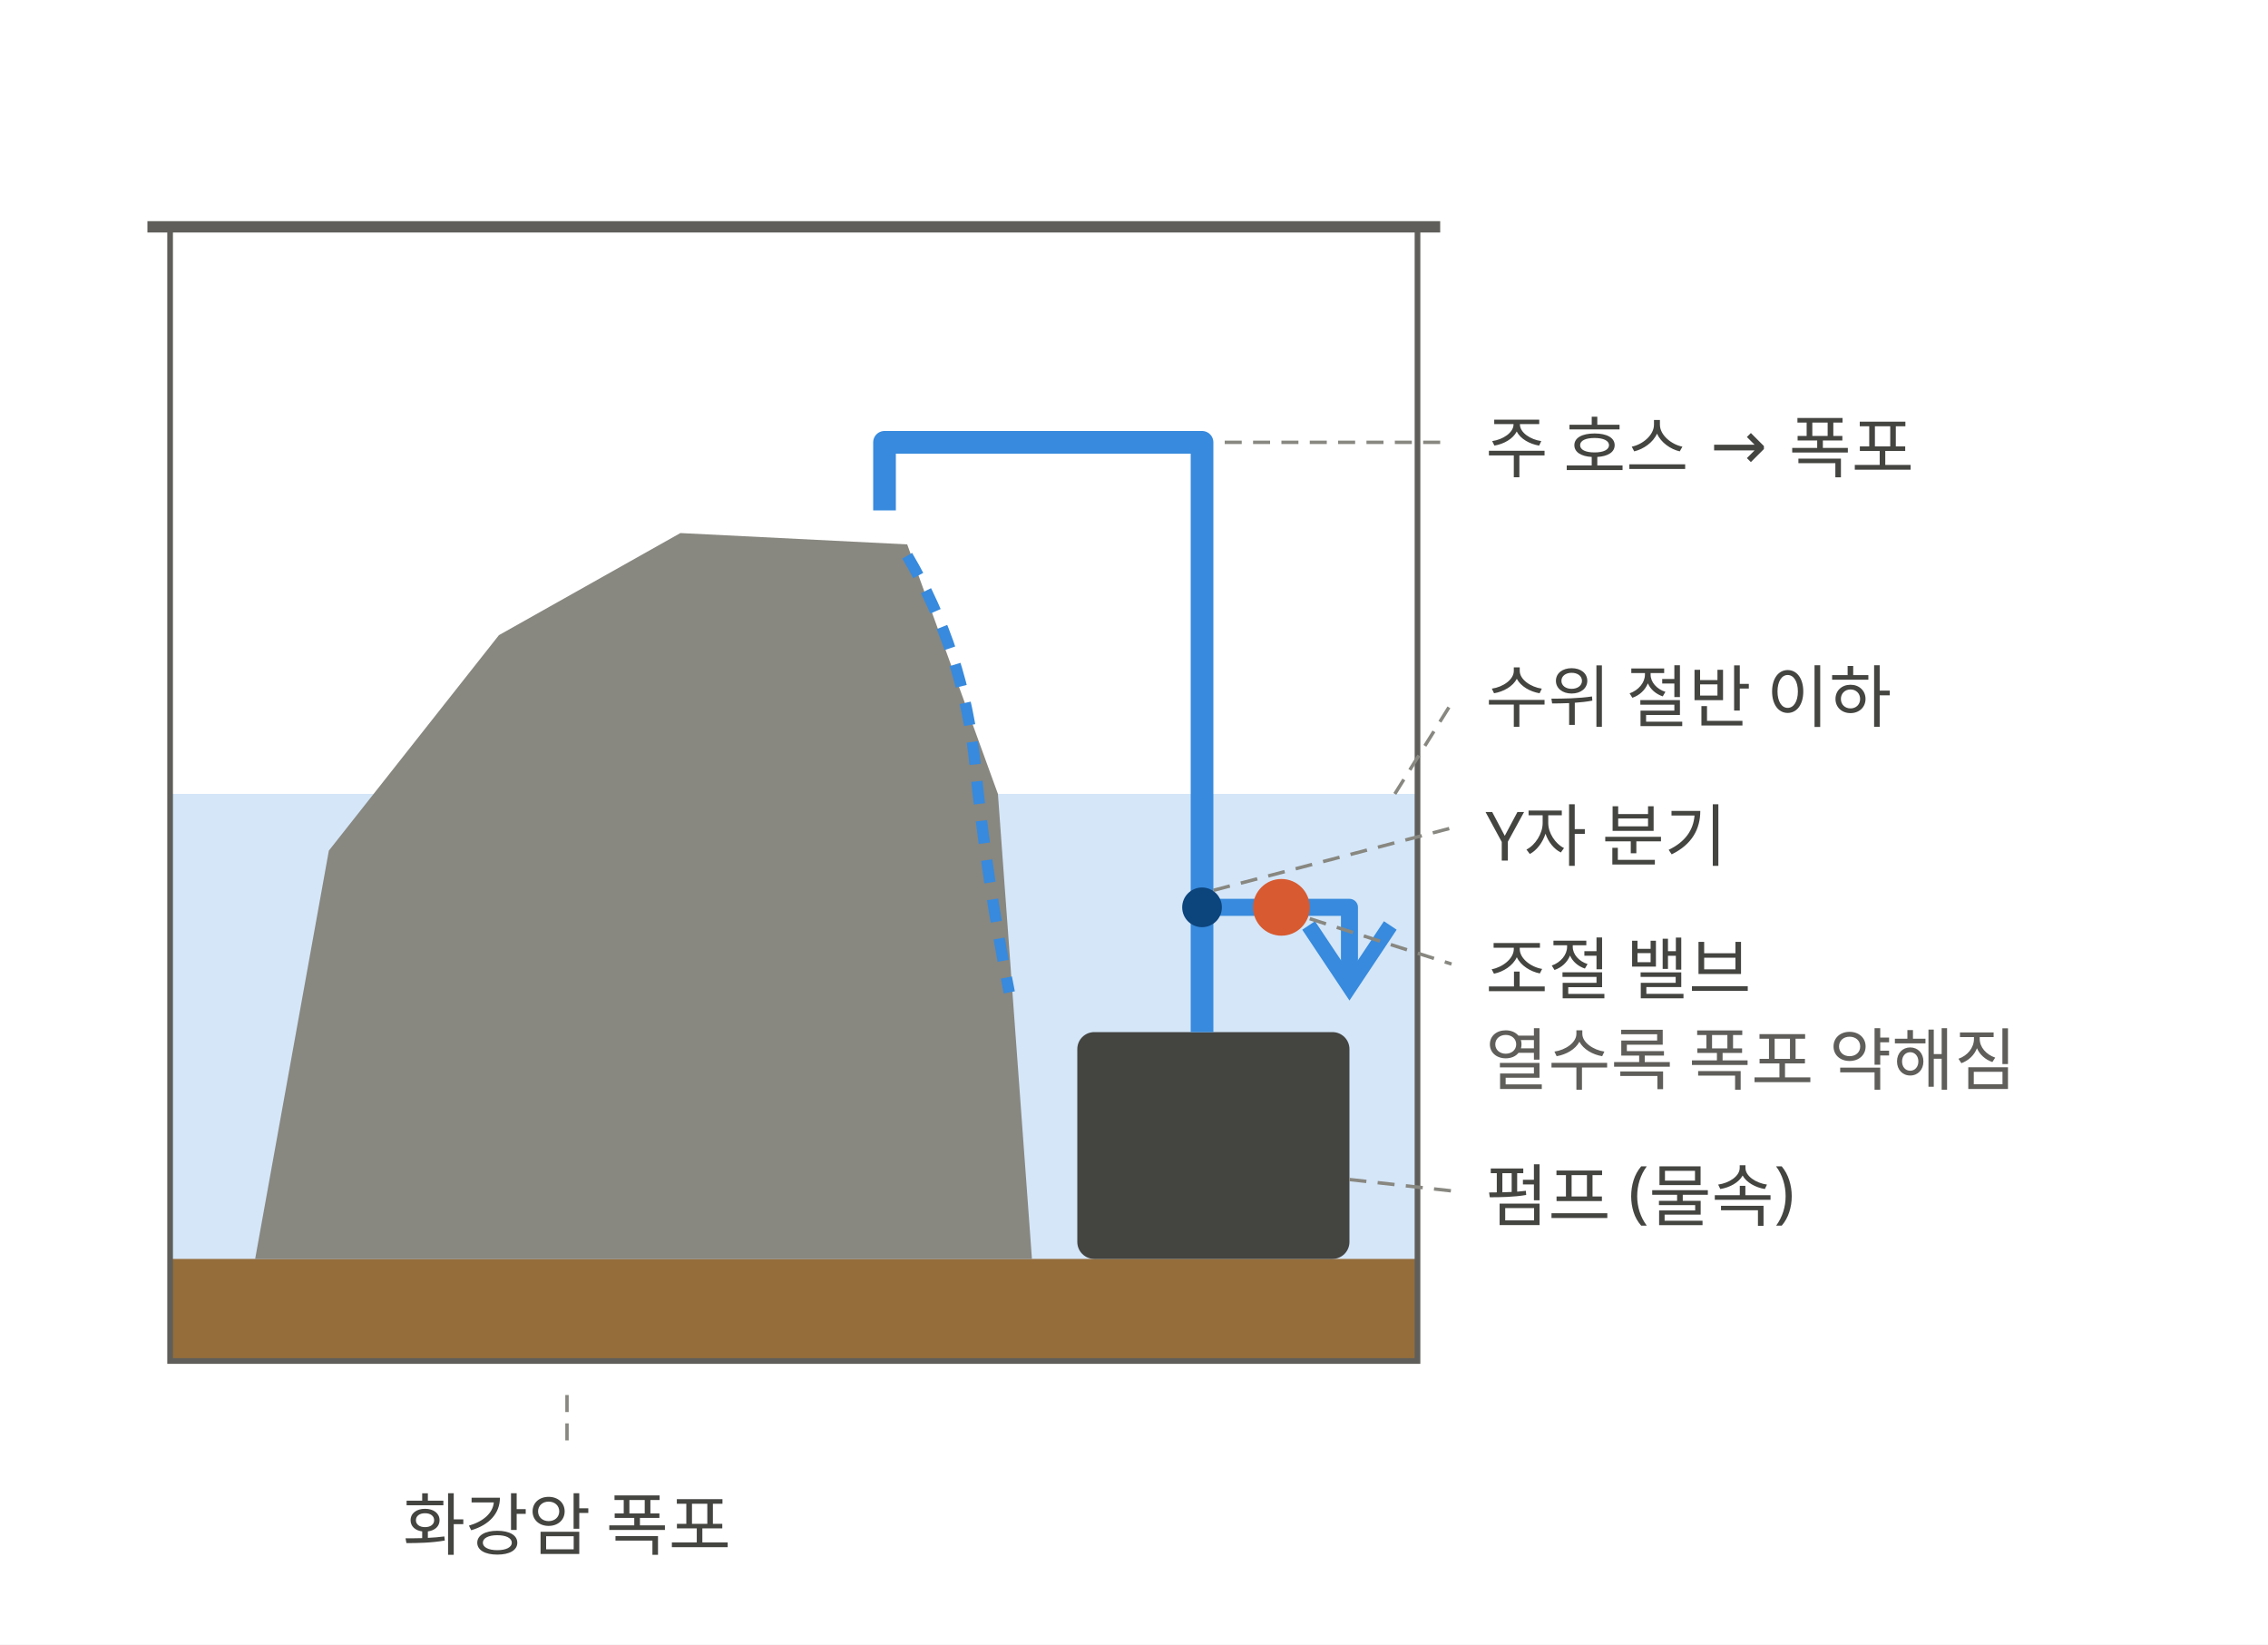
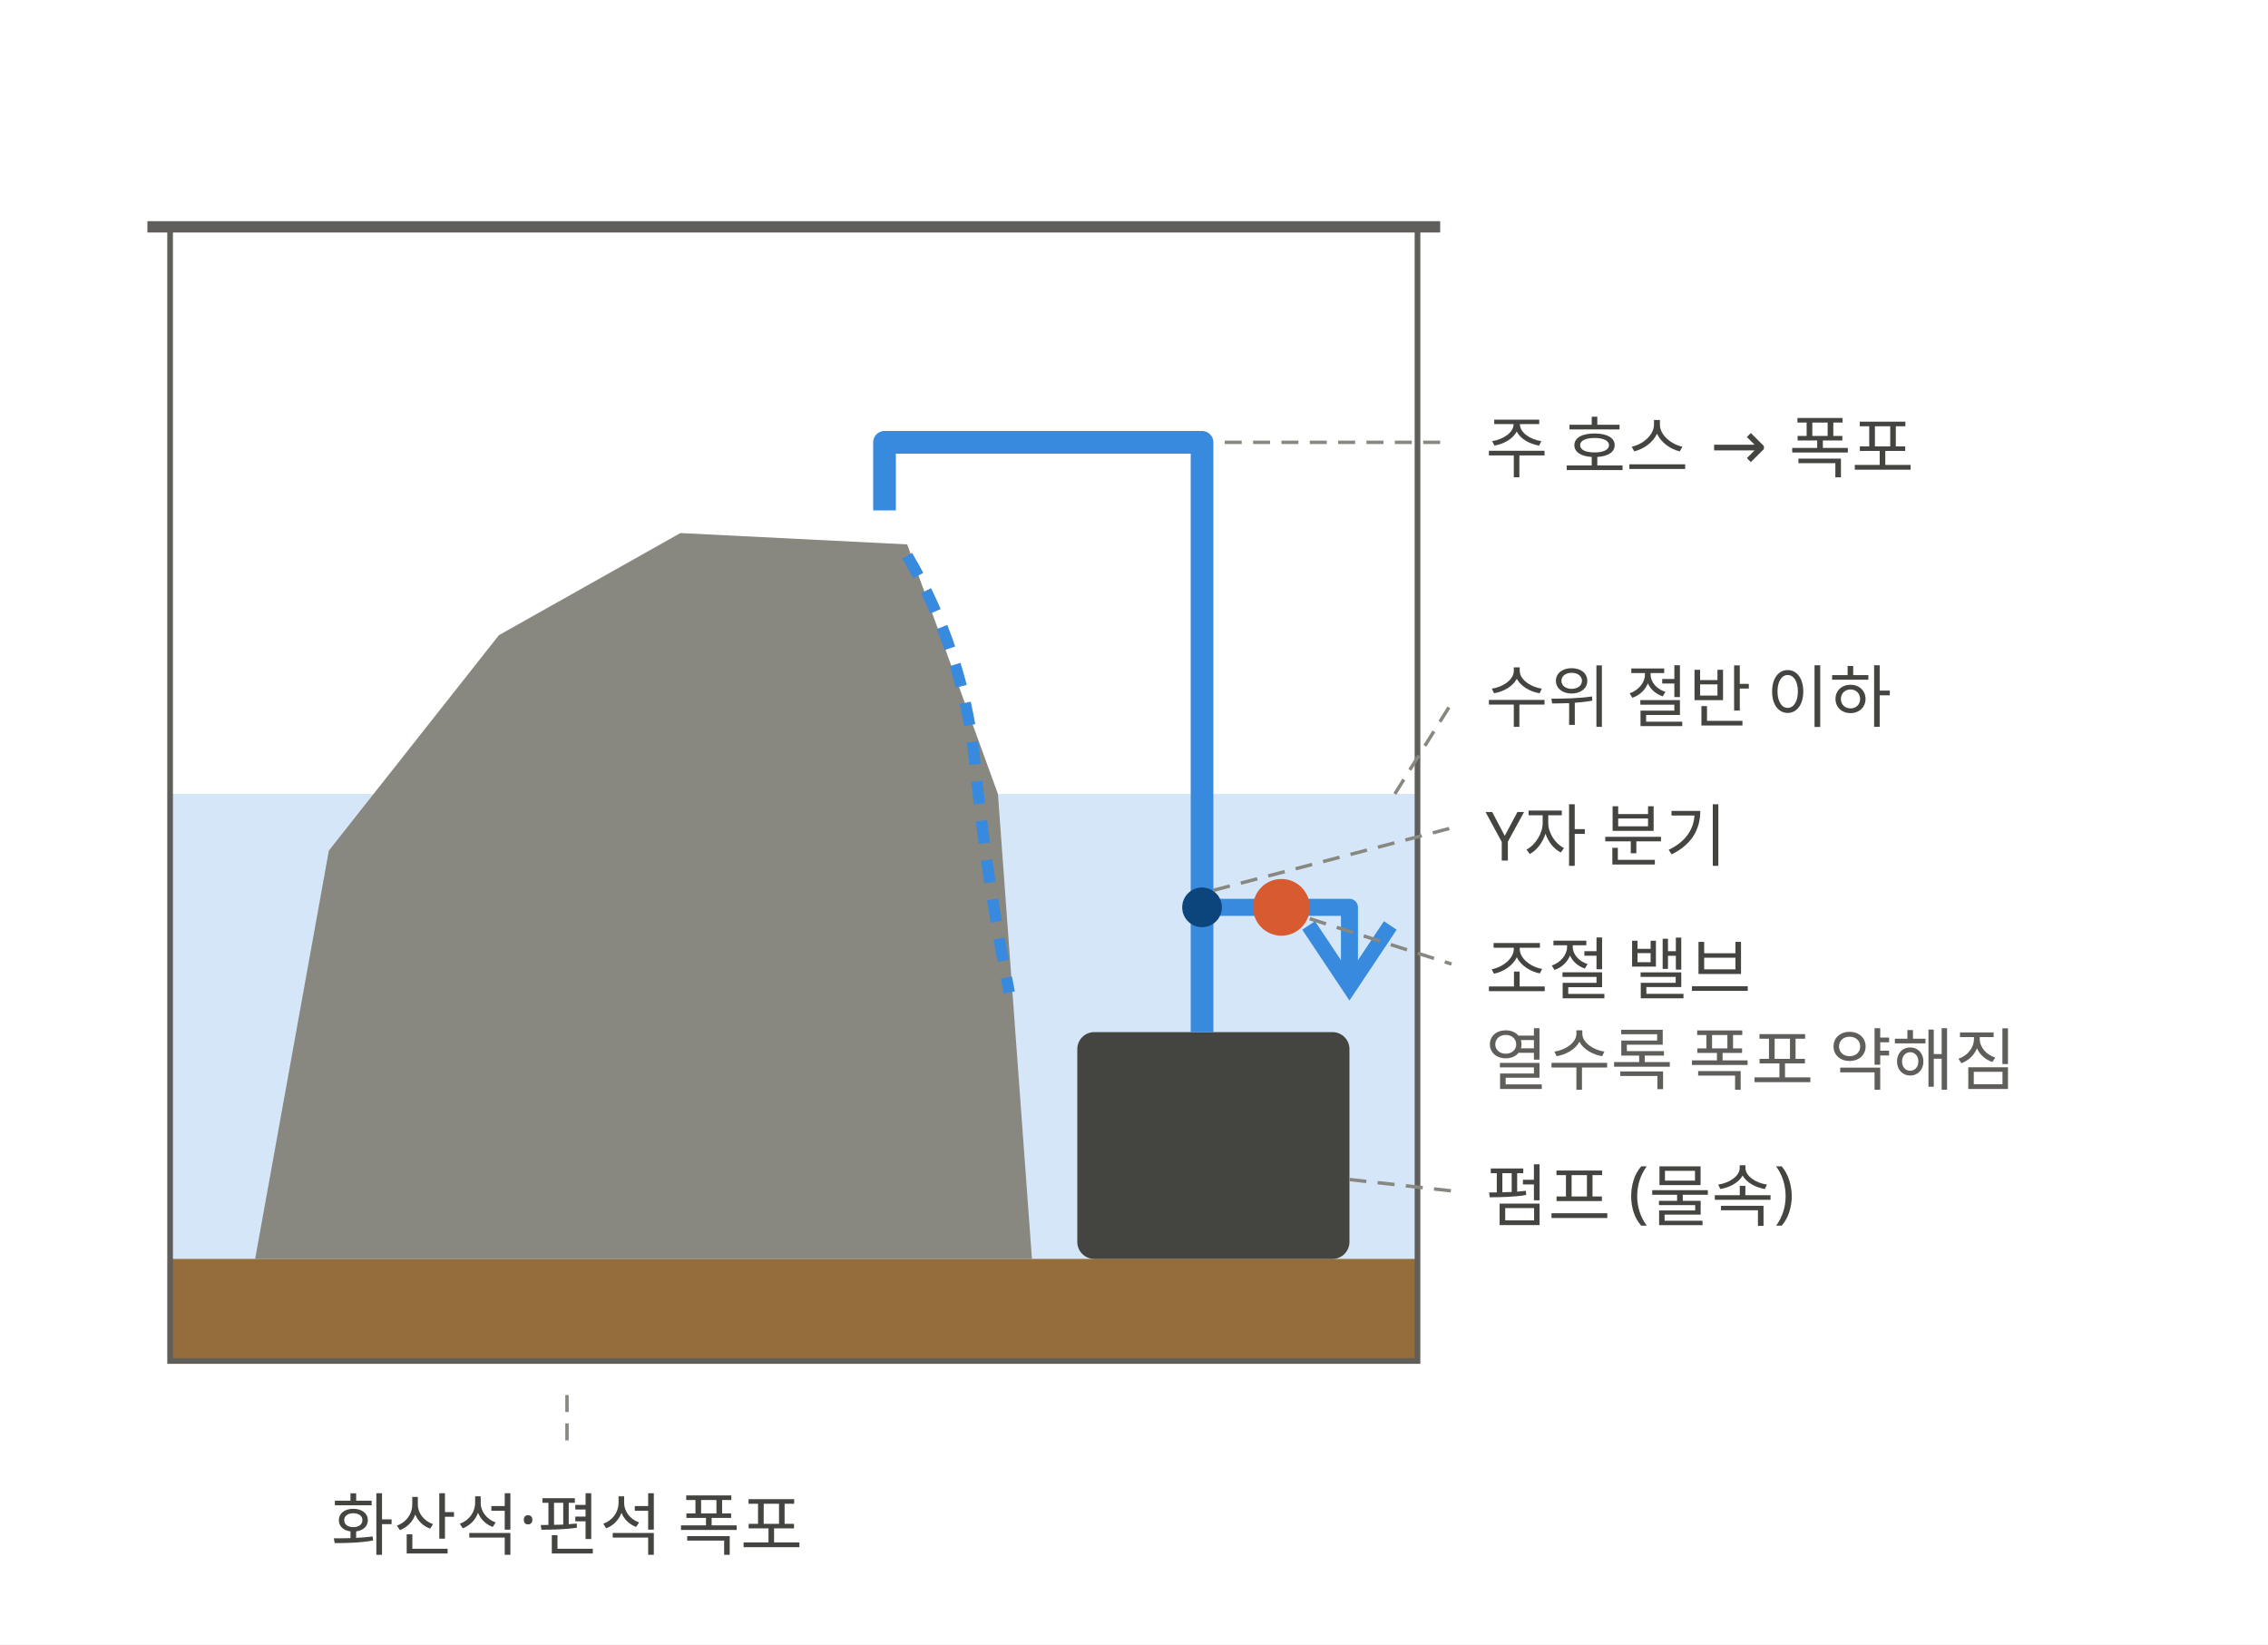
<svg xmlns="http://www.w3.org/2000/svg" viewBox="0 0 400 290" role="img" font-family="sans-serif">
  <defs>
    <marker id="a" viewBox="0 0 10 10" refX="8" refY="5" markerWidth="6" markerHeight="6" orient="auto">
      <path d="M2 1L8 5L2 9" fill="none" stroke="#378ADD" stroke-width="1.5" />
    </marker>
  </defs>
  <rect width="400" height="290" fill="#ffffff" />
  <rect x="30" y="140" width="220" height="100" fill="#85B7EB" opacity="0.35" />
  <rect x="30" y="222" width="220" height="18" fill="#854F0B" opacity="0.8" />
  <polygon points="45,222 58,150 88,112 120,94 160,96 176,140 182,222" fill="#888780" />
  <path d="M160 98 Q170 115 172 135 Q174 155 178 175" fill="none" stroke="#378ADD" stroke-width="2" stroke-dasharray="4 3" />
  <rect x="190" y="182" width="48" height="40" rx="3" fill="#444441" />
  <path d="M212 182 L212 78 L156 78 L156 90" fill="none" stroke="#378ADD" stroke-width="4" stroke-linejoin="round" />
  <path d="M212 160 L238 160 L238 174" fill="none" stroke="#378ADD" stroke-width="3" stroke-linejoin="round" marker-end="url(#a)" />
  <circle cx="226" cy="160" r="5" fill="#D85A30" />
  <circle cx="212" cy="160" r="3.5" fill="#0C447C" />
  <rect x="30" y="40" width="220" height="200" fill="none" stroke="#5F5E5A" stroke-width="1" />
  <line x1="26" y1="40" x2="254" y2="40" stroke="#5F5E5A" stroke-width="2" />
  <g stroke="#888780" stroke-width="0.6" stroke-dasharray="3 2">
    <line x1="216" y1="78" x2="256" y2="78" />
    <line x1="246" y1="140" x2="256" y2="124" />
    <line x1="214" y1="157" x2="256" y2="146" />
    <line x1="231" y1="162" x2="256" y2="170" />
    <line x1="238" y1="208" x2="256" y2="210" />
    <line x1="100" y1="246" x2="100" y2="256" />
  </g>
  <g font-size="12" fill="#444441" dominant-baseline="central">
    <text x="262" y="78">주 호스 → 폭포</text>
    <text x="262" y="122">수위 절반 이하</text>
    <text x="262" y="146">Y자 분기</text>
    <text x="262" y="170">조절 밸브</text>
    <text x="262" y="186" fill="#5F5E5A">열수록 폭포 약해짐</text>
    <text x="262" y="210">펌프 (물속)</text>
-     <text x="100" y="268" text-anchor="middle">화강암 폭포</text>
+     <text x="100" y="268" text-anchor="middle">화산석·편석 폭포</text>
  </g>
</svg>
